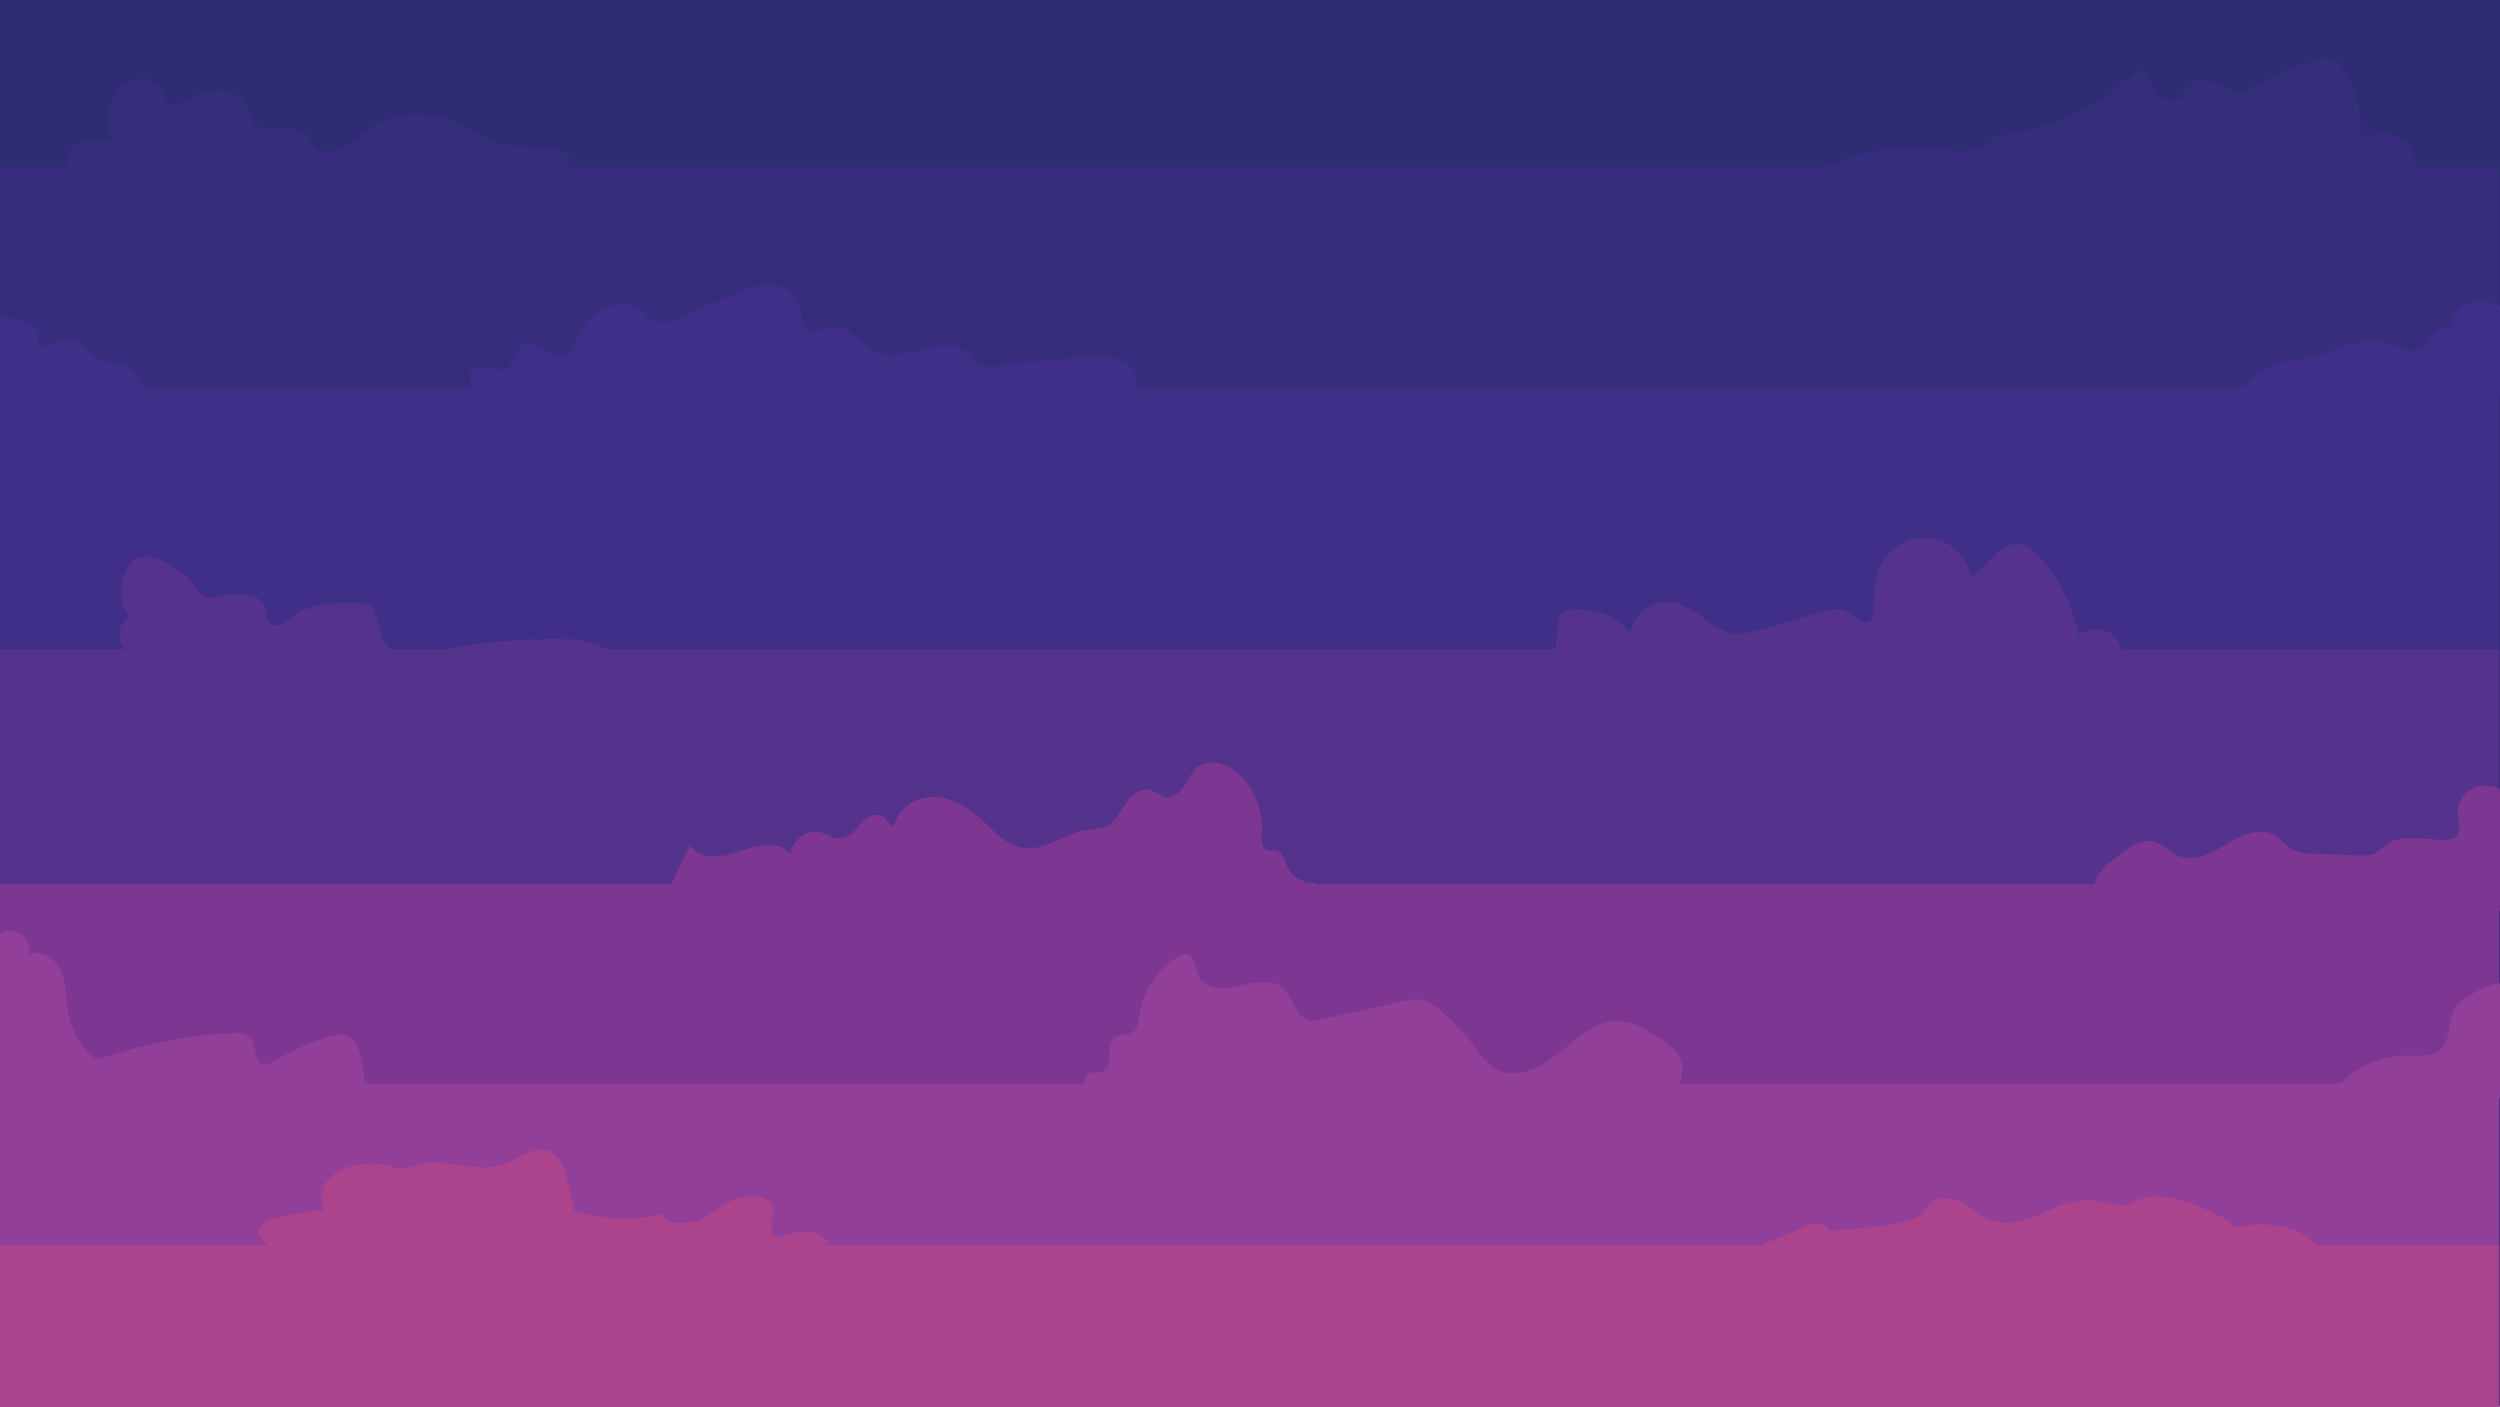
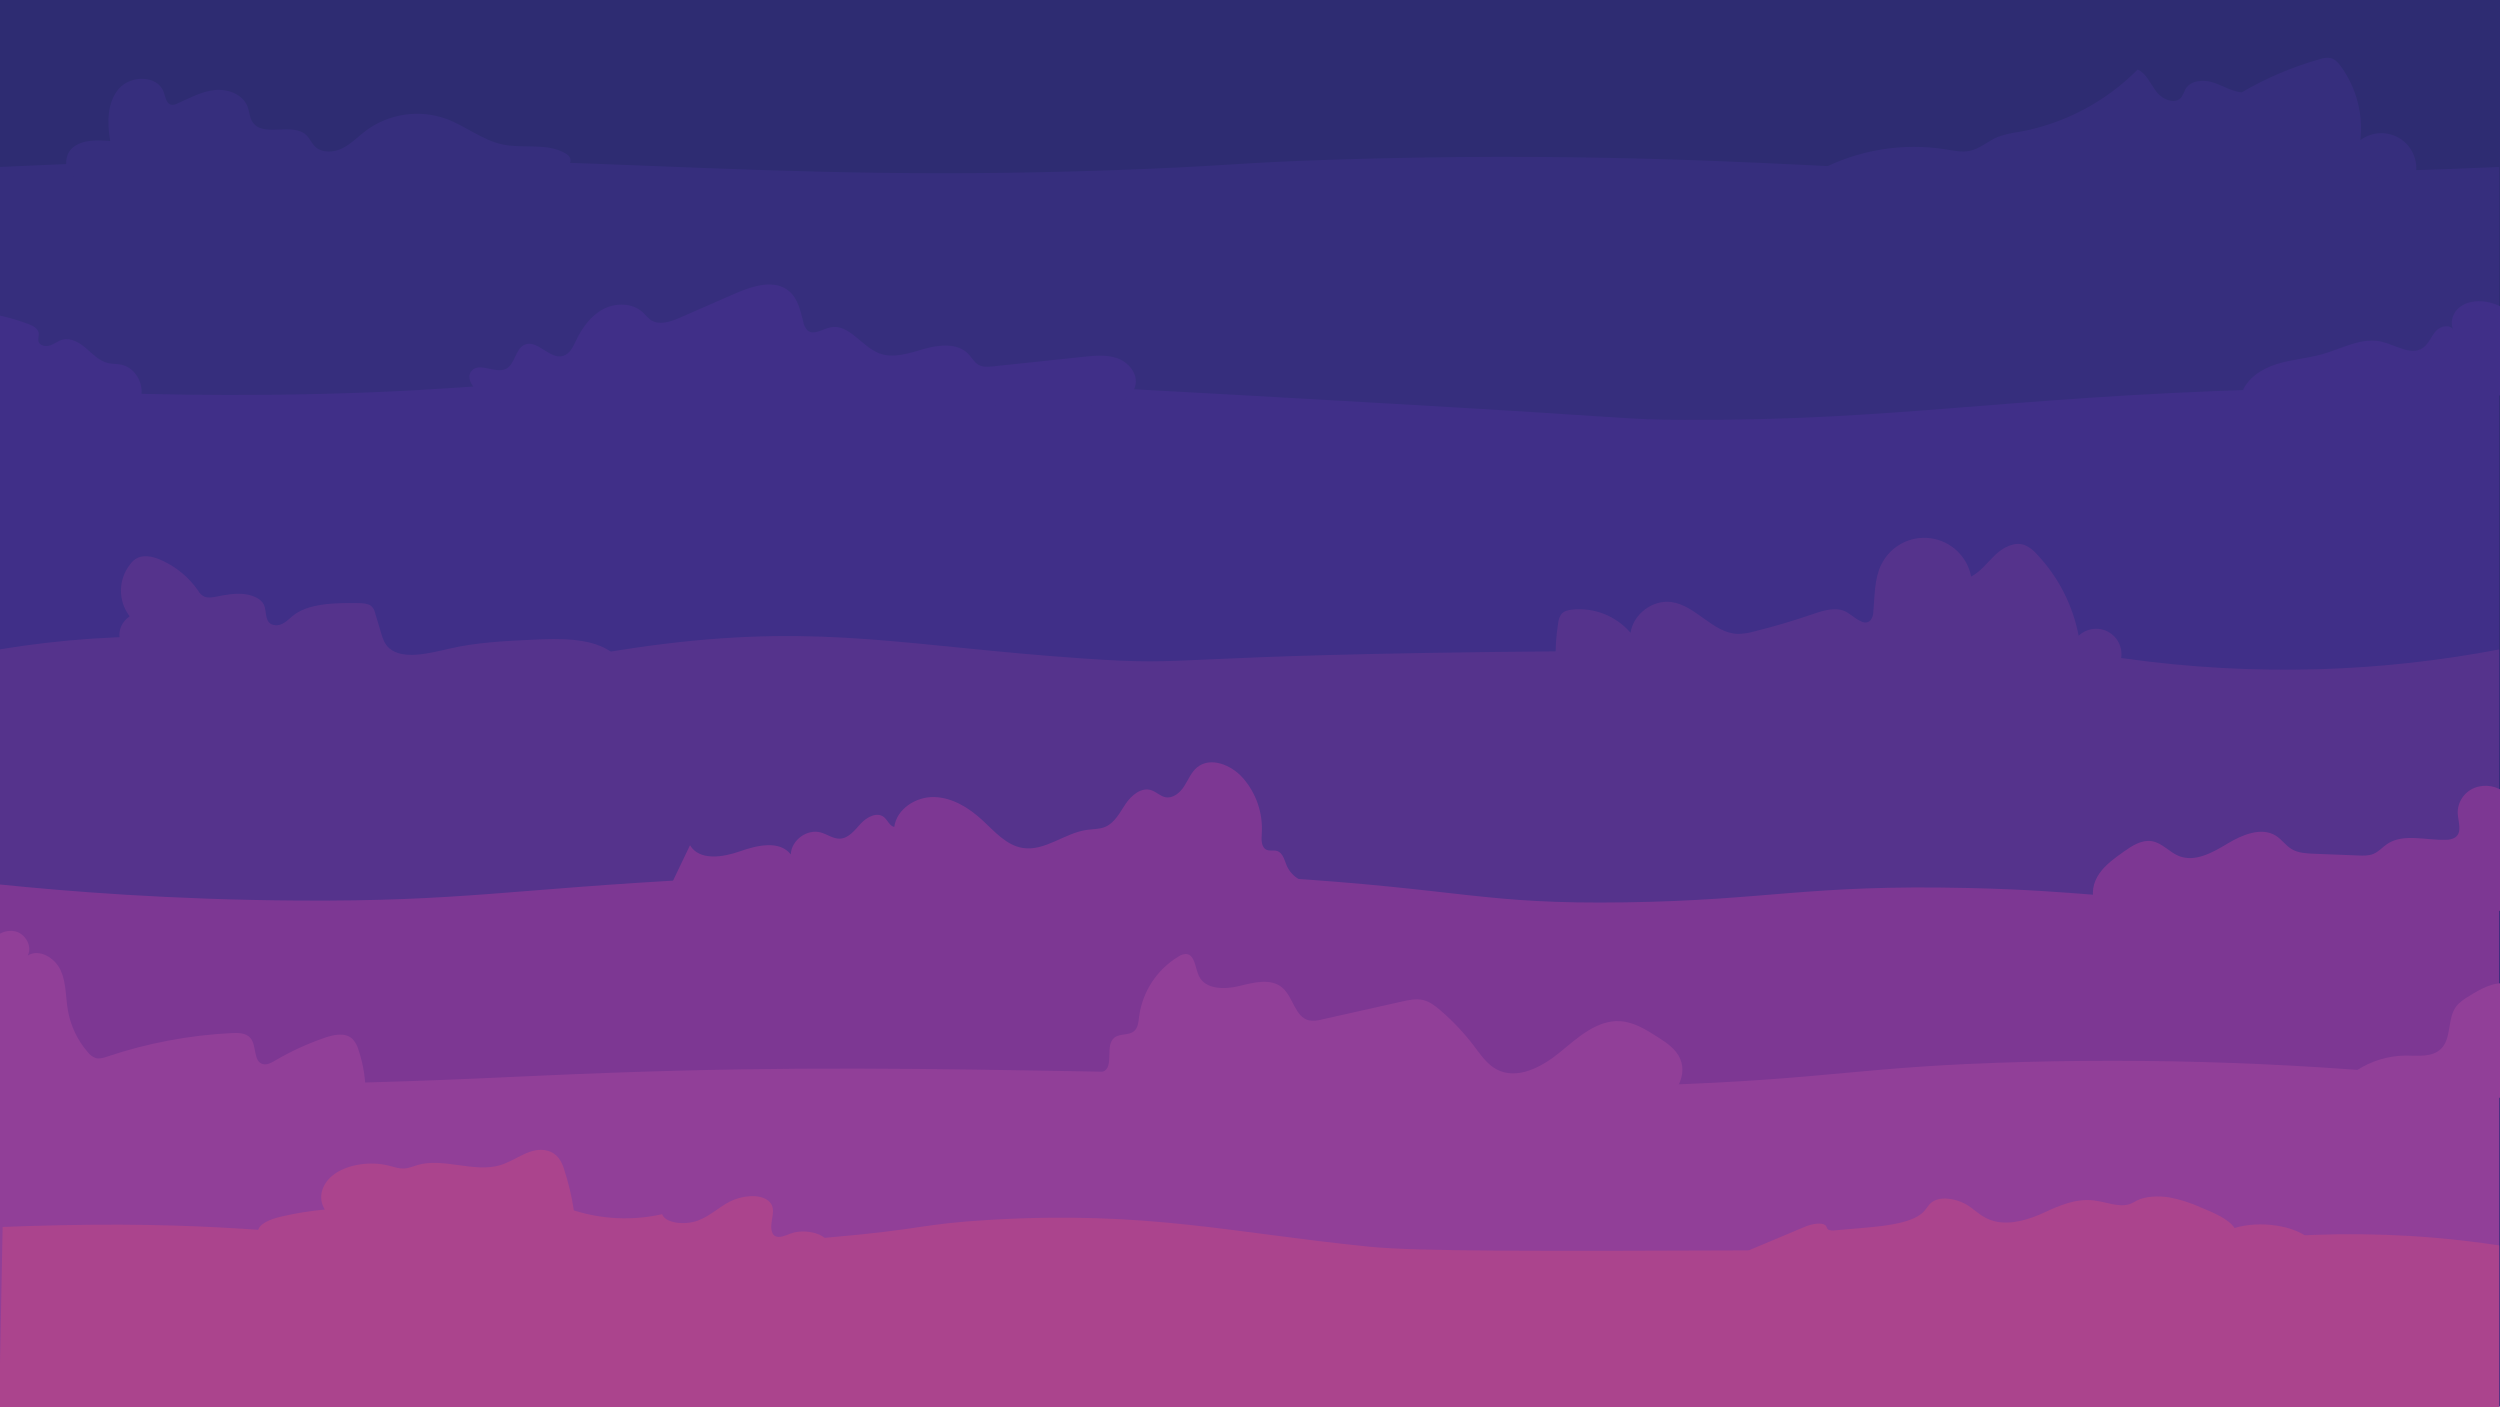
<svg xmlns="http://www.w3.org/2000/svg" id="Layer_1" data-name="Layer 1" viewBox="0 0 1152 648">
  <defs>
    <style>.cls-1{fill:#2e2c72;}.cls-2{fill:#362e7d;}.cls-3{fill:#402f88;}.cls-4{fill:#55338c;}.cls-5{fill:#7d3793;}.cls-6{fill:#913f98;}.cls-7{fill:#ab448d;}</style>
  </defs>
  <rect class="cls-1" width="1152" height="648" />
-   <rect class="cls-2" x="-0.397" y="76.959" width="1152" height="571.521" />
-   <rect class="cls-3" x="-0.397" y="178.612" width="1152" height="469.868" />
-   <rect class="cls-4" x="-0.397" y="299.273" width="1152" height="349.207" />
-   <rect class="cls-5" x="-0.397" y="407.537" width="1152" height="240.942" />
-   <rect class="cls-6" x="-0.397" y="499.273" width="1152" height="149.207" />
-   <rect class="cls-7" x="-0.397" y="573.876" width="1152" height="74.603" />
+   <path class="cls-2" d="M1151.6,648.479H-.4V76.959c13.686-.639,34.7-1.568,60.3-2.48,200.469-7.139,281.531,11.27,469.421,3.306,40.97-1.736,41.885-2.772,82.645-4.132C724.446,69.9,806.082,74.828,850.81,76.959c70.217,3.345,171.168,5.591,300.793,0Z" />
+   <path class="cls-3" d="M1151.6,648.479H-.4V178.612c28.04,1.765,71.524,3.809,124.761,3.305,70.3-.665,107.989-5.305,153.719-8.264,68.419-4.428,166.825,1.18,363.636,12.4,112.975,6.438,106.414,7.334,134.711,7.438,97.352.355,145.5-10.361,266.115-14.05,47.332-1.448,85.655-1.2,109.058-.826Z" />
+   <path class="cls-4" d="M1151.6,648.479H-.4V299.273a443.209,443.209,0,0,1,85.918-5.785c55.806,1.7,78.945,13.083,132.231,13.223,36.9.1,50.231-5.3,87.6-9.918,74.862-9.251,113.1,1.064,193.389,6.612,56.177,3.882,29.12-1.744,223.14-3.306,145.563-1.172,218.345-1.758,257.025,3.306a531.294,531.294,0,0,0,90.083,4.959,527.1,527.1,0,0,0,82.611-9.091Z" />
+   <path class="cls-5" d="M1151.6,648.479H-.4V407.537c31.34,3.209,79.315,7.078,137.984,7.438,75.2.462,97.751-5.271,185.95-9.917,57.647-3.037,149.6-7.881,262.81-.827,89.165,5.557,96.4,12.567,162.81,11.571,66.024-.991,83.582-8.291,157.851-6.612,52.613,1.189,64.675,5.324,115.7,5.785a964.16,964.16,0,0,0,128.892-7.438Z" />
+   <path class="cls-6" d="M1151.6,648.479H-.4V499.273c34.733.742,86.507,1.326,149.554,0,58.717-1.236,85.858-3.259,133.058-4.959,83.075-2.992,143.413-1.927,226.027-.469,160.513,2.833,163.263,9.226,253.312,6.254,83.8-2.765,94.715-8.74,171.074-10.744a1526.087,1526.087,0,0,1,218.975,9.918Z" />
+   <path class="cls-7" d="M1151.6,648.479H-.4l1.62-83.091c6.409-.261,15.855-.6,27.273-.826,78.692-1.561,110.3,4.978,178.512,8.264,89.522,4.313,157.034-1.075,173.554-2.479,45.853-3.9,42.929-6.342,76.033-8.264,72.159-4.19,110.759,5.994,174.38,12.4,22.3,2.245,77.679,2.048,188.43,1.653,120.919-.43,181.378-.646,202.479-3.306a459.313,459.313,0,0,1,88.43-3.305c17.9,1.064,32.365,3,41.289,4.355Z" />
  <path class="cls-2" d="M35.82,82.172c-6.049-.434-7.05-10.079-2.439-14.019s11.366-3.665,17.412-3.177C49.332,56.694,49.284,47.3,54.749,40.9s18.027-6.314,20.732,1.649c.754,2.218,1.134,5.227,3.426,5.716a4.913,4.913,0,0,0,2.952-.619c5.546-2.487,11.027-5.516,17.072-6.146s12.972,1.936,15.138,7.615c.875,2.3.918,4.916,2.226,7,4.786,7.608,18.668-.074,25.017,6.288,1.457,1.46,2.249,3.477,3.687,4.957,3.165,3.258,8.624,3.012,12.7,1s7.262-5.406,10.889-8.141a39.788,39.788,0,0,1,36.986-5.477c8.978,3.3,16.686,9.862,26.045,11.839,9.61,2.03,20.429-.894,28.9,4.082a4.887,4.887,0,0,1,2.211,2.182c.847,2.086-1.134,4.4-3.319,4.938s-4.466-.063-6.707-.279c-7.354-.708-14.36,2.77-21.391,5.039-9.345,3.017-19.215,3.95-28.993,4.865l-33.746,3.158c-12.254,1.147-24.531,2.3-36.839,2.238-18.348-.085-36.566-2.846-54.706-5.6L31.766,80.333" />
  <path class="cls-2" d="M1113.013,81.152a16.124,16.124,0,0,0-25.334-16.595,48.9,48.9,0,0,0-8.96-33.932c-1.216-1.67-2.678-3.354-4.679-3.864a9.645,9.645,0,0,0-4.92.462,153.61,153.61,0,0,0-36.175,15.366c-4.682-.5-8.8-3.224-13.295-4.629s-10.353-.942-12.635,3.176a29.675,29.675,0,0,1-1.717,3.552c-2.724,3.659-8.772,1.293-11.55-2.326s-4.567-8.4-8.7-10.325a102.876,102.876,0,0,1-54.893,28.794A45.132,45.132,0,0,0,920.6,63.08c-4.48,1.856-8.223,5.466-12.971,6.455-3.488.728-7.088-.057-10.6-.639A93.781,93.781,0,0,0,838,78.633,150.807,150.807,0,0,0,868.17,89.317" />
  <path class="cls-3" d="M221.764,181.991c-3.537-2.783-7.364-7.77-4.392-11.15,3.63-4.128,10.874,1.579,15.789-.883,4.293-2.151,4.213-9.239,8.629-11.127,5.872-2.509,11.524,6.963,17.659,5.192,3.16-.912,4.694-4.37,6.111-7.338,2.787-5.837,6.837-11.349,12.585-14.315s13.413-2.806,18.126,1.624a31.786,31.786,0,0,0,3.543,3.415c3.933,2.683,9.241.84,13.6-1.068l25.266-11.055c8.11-3.549,18.387-6.825,25.062-1.011,3.938,3.43,5.132,8.945,6.4,14.01a7.107,7.107,0,0,0,2.039,4.023c2.867,2.274,6.815-.65,10.388-1.438,8.545-1.885,14.339,8.732,22.491,11.911,6.682,2.606,14.1-.109,21-2.06s15.357-2.73,20.269,2.5c1.537,1.636,2.618,3.781,4.568,4.894,2.012,1.149,4.493.94,6.8.7l41.722-4.412c5.183-.548,10.577-1.072,15.477.7s9.125,6.578,8.427,11.743c-.584,4.325-4.429,7.63-8.591,8.945s-8.633,1.041-12.992.813a295.121,295.121,0,0,0-47.029.8c-24.978,2.687-49.339,9.774-74.344,12.2-31.266,3.028-62.774-1.308-93.647-7.1-10.512-1.973-21.03-4.121-31.7-4.785-13.267-.825-28.55-.118-37.433-10.006" />
  <path class="cls-3" d="M1155.516,143.376a21.759,21.759,0,0,0-12.251-4.556c-3.746-.182-7.7.717-10.465,3.248s-3.99,6.909-2.2,10.2c-1.219-3.035-6.007-2.174-8.171.279s-3.243,5.879-5.932,7.741c-5.482,3.795-12.518-1.29-19-2.83-9.094-2.158-18.079,3.051-27.056,5.651-7.086,2.052-14.575,2.5-21.6,4.739s-13.949,6.873-16.028,13.952q49.512,3.132,99.119,4.394c8.244.21,17.793-.213,22.779-6.781,2.644-3.483,3.383-8.029,3.694-12.391a83.746,83.746,0,0,0-2.906-28.552" />
  <path class="cls-3" d="M-13.6,143.352a100.579,100.579,0,0,1,26.585,5.921c2.2.814,4.706,2.146,4.889,4.48.089,1.142-.436,2.3-.188,3.414.459,2.071,3.24,2.7,5.261,2.05s3.722-2.1,5.768-2.66c3.9-1.074,7.9,1.294,10.96,3.941s6,5.8,9.927,6.767c2.018.5,4.14.36,6.179.757,7.461,1.456,11.894,11.178,8.1,17.765a6.432,6.432,0,0,1-2.141,2.367,8.812,8.812,0,0,1-4.732.823l-47.218-.626c-3.81-.05-7.808-.149-11.119-2.037A18.447,18.447,0,0,1-7.6,179.5a48.607,48.607,0,0,1-6.45-31.4" />
  <path class="cls-4" d="M976.337,306.663a11.685,11.685,0,0,0-18.493-13.707,75.157,75.157,0,0,0-19.355-37.678,15.151,15.151,0,0,0-5.555-4.126c-4.712-1.695-9.878,1.091-13.518,4.531s-6.667,7.7-11.111,10.014a22.024,22.024,0,0,0-41.369-5.612c-3.3,6.675-3.019,14.465-3.714,21.88a6.146,6.146,0,0,1-1.374,3.937c-2.983,2.924-7.2-1.658-10.806-3.767-4.7-2.749-10.624-.9-15.771.874q-13.258,4.57-26.888,7.952a28.635,28.635,0,0,1-7.554,1.14c-11.443-.285-19.206-13.014-30.534-14.658-8.661-1.258-17.684,5.484-18.934,14.146a31.159,31.159,0,0,0-27-10.672c-1.748.207-3.608.636-4.782,1.948a8,8,0,0,0-1.563,4.15,89.817,89.817,0,0,0-1.13,17.949,4.626,4.626,0,0,0,1.1,3.406,4.737,4.737,0,0,0,3.439.718l18.624-.946" />
  <path class="cls-4" d="M60.189,311.563c-1.487-2.859-.516-6.291,2.407-8.516-8.735-3.9-10.231-13.928-2.843-19.051a19.461,19.461,0,0,1,.325-24.092,8.893,8.893,0,0,1,3.54-2.958c3.543-1.5,8.093-.14,11.484,1.534a40.822,40.822,0,0,1,16.115,13.565,6.511,6.511,0,0,0,3.038,2.938c1.691.642,3.754.282,5.6-.085,3.967-.788,8.067-1.549,12.155-1.2s8.213,2.065,9.539,4.847c1.637,3.435.023,8.8,5.009,9.516,3.442.492,5.869-2.193,8.133-4.106,6.989-5.911,19.379-6.214,30.215-6.045,2.082.033,4.369.123,5.885,1.141a5.487,5.487,0,0,1,2.024,3.306l2.891,9.607c.723,2.405,1.517,4.914,3.734,6.8,6.274,5.331,18.123,2.362,27.391.185,12.409-2.915,25.608-3.554,38.644-4.172,12.193-.577,25.785-.839,35.015,4.874,1.936,1.2,3.67,2.751,3.877,4.573.487,4.275-7.2,6.584-13.187,6.189s-12.271-2.075-17.773-.347" />
  <path class="cls-5" d="M594.547,417.907a16.093,16.093,0,0,0,12.432-11.036,13.578,13.578,0,0,1-14.02-7.891c-1.109-2.61-1.784-6.011-4.493-6.849-1.543-.477-3.3.114-4.785-.525-2.56-1.1-2.458-4.68-2.26-7.46a35.387,35.387,0,0,0-8.841-25.813c-5.286-5.9-14.822-9.778-20.937-4.748-2.74,2.254-4.067,5.746-5.987,8.73s-5.161,5.749-8.64,5.046c-2.407-.487-4.226-2.518-6.567-3.262-4.57-1.452-9.1,2.38-11.778,6.356s-4.98,8.716-9.4,10.577c-2.647,1.114-5.626.977-8.469,1.379-10.269,1.451-19.365,10-29.6,8.317-7.514-1.237-12.9-7.6-18.5-12.766-6.174-5.693-13.817-10.461-22.212-10.678s-17.311,5.446-18.41,13.771c-2.2-.449-3.03-3.147-4.784-4.545-3.189-2.54-7.9.016-10.661,3.015s-5.564,6.791-9.639,6.928c-3.084.1-5.766-2-8.734-2.842-6.342-1.8-13.648,3.547-13.862,10.134-5.121-6.668-15.518-4.263-23.442-1.454s-18.722,4.433-23-2.806l-13.05,27.237a4.243,4.243,0,0,0-.611,2.819,3.847,3.847,0,0,0,2.141,2.154c8.52,4.51,18.828,2.127,28.408,1.057a96.589,96.589,0,0,1,30.132,1.383" />
  <path class="cls-5" d="M1154.877,365.781a14.064,14.064,0,0,0-14.611-2.739,12.333,12.333,0,0,0-7.752,11.841c.27,3.9,2.167,8.741-1.216,11.052a7.922,7.922,0,0,1-4.2,1.042c-9.257.323-19.639-3.111-27.13,1.958-2.152,1.457-3.851,3.533-6.283,4.539-2.175.9-4.652.823-7.03.73l-20.262-.79c-3.586-.14-7.362-.333-10.384-2.134-2.769-1.65-4.547-4.454-7.271-6.168-6.657-4.188-15.607-.427-22.348,3.644s-14.852,8.637-22.259,5.736c-4.527-1.772-7.761-6.111-12.6-6.878-4.628-.733-8.966,2.054-12.707,4.693-4.232,2.986-8.551,6.058-11.439,10.2s-4.107,9.652-1.72,14.065c3.873,7.163,14.348,7.961,22.962,7.663,45.572-1.572,91.156-6.626,136.662-3.851,8.225.5,16.568,1.252,24.648-.267s16.043-5.735,19.575-12.663" />
  <path class="cls-6" d="M-6.615,448.767c-1.009-4.666-.794-9.788,1.655-13.885s7.47-6.834,12.1-5.675,7.841,6.861,5.649,11.1c5.355-3.307,12.6,1.121,15.188,6.858s2.235,12.31,3.324,18.509a39.9,39.9,0,0,0,9.05,19.061,8.181,8.181,0,0,0,3.784,2.827c1.753.479,3.6-.127,5.32-.705a213.465,213.465,0,0,1,57.471-10.819c3.022-.146,6.486-.046,8.452,2.254,3.007,3.52,1.227,10.714,5.668,12.018,1.923.564,3.9-.533,5.626-1.548A126.541,126.541,0,0,1,149.8,478.147c4.158-1.422,9.274-2.449,12.524.509a11.839,11.839,0,0,1,2.88,5.158,62.7,62.7,0,0,1,3.214,22.383c-.052,1.331-.244,2.842-1.33,3.612a4.57,4.57,0,0,1-2.678.557c-21.332.018-155.9-2.02-177.236-2" />
  <path class="cls-6" d="M507.641,505.275c-2.489-.8-5.124-1.689-6.767-3.722s-1.669-5.581.616-6.851c2-1.114,4.627.006,6.752-.857,5.388-2.188.72-12.008,5.235-15.673,2.527-2.05,6.669-.916,9.133-3.042,1.8-1.553,1.992-4.212,2.279-6.573a38.159,38.159,0,0,1,18.217-27.824,6.267,6.267,0,0,1,3.363-1.129c4.186.195,4.2,6.311,5.978,10.108,2.927,6.263,11.784,6.315,18.5,4.671s14.619-3.765,19.9.7c5.1,4.321,5.858,13.613,12.377,15.109a13.528,13.528,0,0,0,5.926-.427l36.922-8.27c3.2-.717,6.537-1.434,9.726-.667,2.985.717,5.51,2.661,7.845,4.655A105.586,105.586,0,0,1,679.2,481.975c3.059,4.034,6,8.443,10.471,10.815,9.461,5.018,20.9-1.123,29.17-7.93s17.15-14.99,27.835-14.288c6.238.41,11.806,3.872,17.077,7.234,4.1,2.615,8.42,5.477,10.4,9.92,4.145,9.315-4.1,19.506-12.79,24.839-10.325,6.337-22.128,9.958-34.065,12.027-33.124,5.74-67-.09-100.311-4.616q-58.069-7.891-116.7-10.479" />
  <path class="cls-6" d="M1155.08,453.23c-6.105-.907-11.945,2.453-17.2,5.685-2.267,1.393-4.594,2.84-6.159,4.992-4.1,5.643-1.93,14.552-6.926,19.42-4.1,3.99-10.663,3.083-16.382,3.079a42.387,42.387,0,0,0-37.7,24.209l36.959,5.629c7.14,1.087,14.616,2.147,21.438-.223,8.29-2.879,15.139-10.648,23.9-10.2,2.392.123,5.35.649,6.7-1.328a5.636,5.636,0,0,0,.7-2.99l.922-21.563c.4-9.271.188-19.98-6.989-25.862" />
  <path class="cls-7" d="M1072.422,575.15a11.972,11.972,0,0,1-4.87-1.434,17.449,17.449,0,0,1-3.082-2.626c-6.888-6.362-23.161-8.807-34.775-5.225-2.774-4.133-9.439-6.971-15.781-9.577a64.093,64.093,0,0,0-13.975-4.476c-5.162-.869-11.249-.619-15.266,1.4a26.419,26.419,0,0,1-3.108,1.578c-4.974,1.782-11.028-.954-16.8-1.636-8.324-.983-16.009,2.463-22.586,5.5s-15.268,6.024-23.058,4.1c-5.43-1.339-8.3-4.612-12.118-7.164s-10.815-4.506-15.434-2.415c-2.638,1.194-3.361,3.241-4.9,4.937-4.724,5.207-16.491,6.683-26.764,7.579l-14.324,1.249a6.007,6.007,0,0,1-2.937-.229c-.873-.435-.764-1.211-1.231-1.812-1.474-1.9-6.577-.923-9.53.318l-23.738,9.975c-1.9.8-3.907,1.68-4.6,2.954s.739,2.976,3.108,2.946a10.332,10.332,0,0,0,2.584-.493c5.6-1.5,12.028-1.566,18.23-1.6,46.891-.244,93.783-.489,140.675-.407" />
  <path class="cls-7" d="M381.879,573.381c-.9-5.042-11.258-7.44-17.807-4.861-2.194.864-4.983,2.125-6.941,1.037a2.807,2.807,0,0,1-1.219-1.45c-2.058-4.867,2.9-10.857-1.862-14.788-4.144-3.418-12.592-2.307-17.793.391s-8.968,6.6-14.713,8.751-14.925,1.321-16.441-2.96a77.8,77.8,0,0,1-40.674-1.747,115.921,115.921,0,0,0-4.588-19.26c-1.093-3.317-2.945-7.089-7.706-8.279-7.836-1.957-14.2,4.515-21.865,6.76-11.723,3.436-25.986-3.548-37.745-.167-2.086.6-4.049,1.521-6.314,1.635-2.461.123-4.758-.728-7.064-1.316-8.338-2.124-18.468-.63-24.693,3.64s-8.192,11.075-4.793,16.586a150.557,150.557,0,0,0-19.959,3.225c-5.085,1.181-10.877,3.431-10.786,7.027.042,1.7,1.475,3.234,2.859,4.664l6.884,7.112a9.848,9.848,0,0,0,4.218,2.95,16.149,16.149,0,0,0,5.2.372L173.1,581.44" />
</svg>
